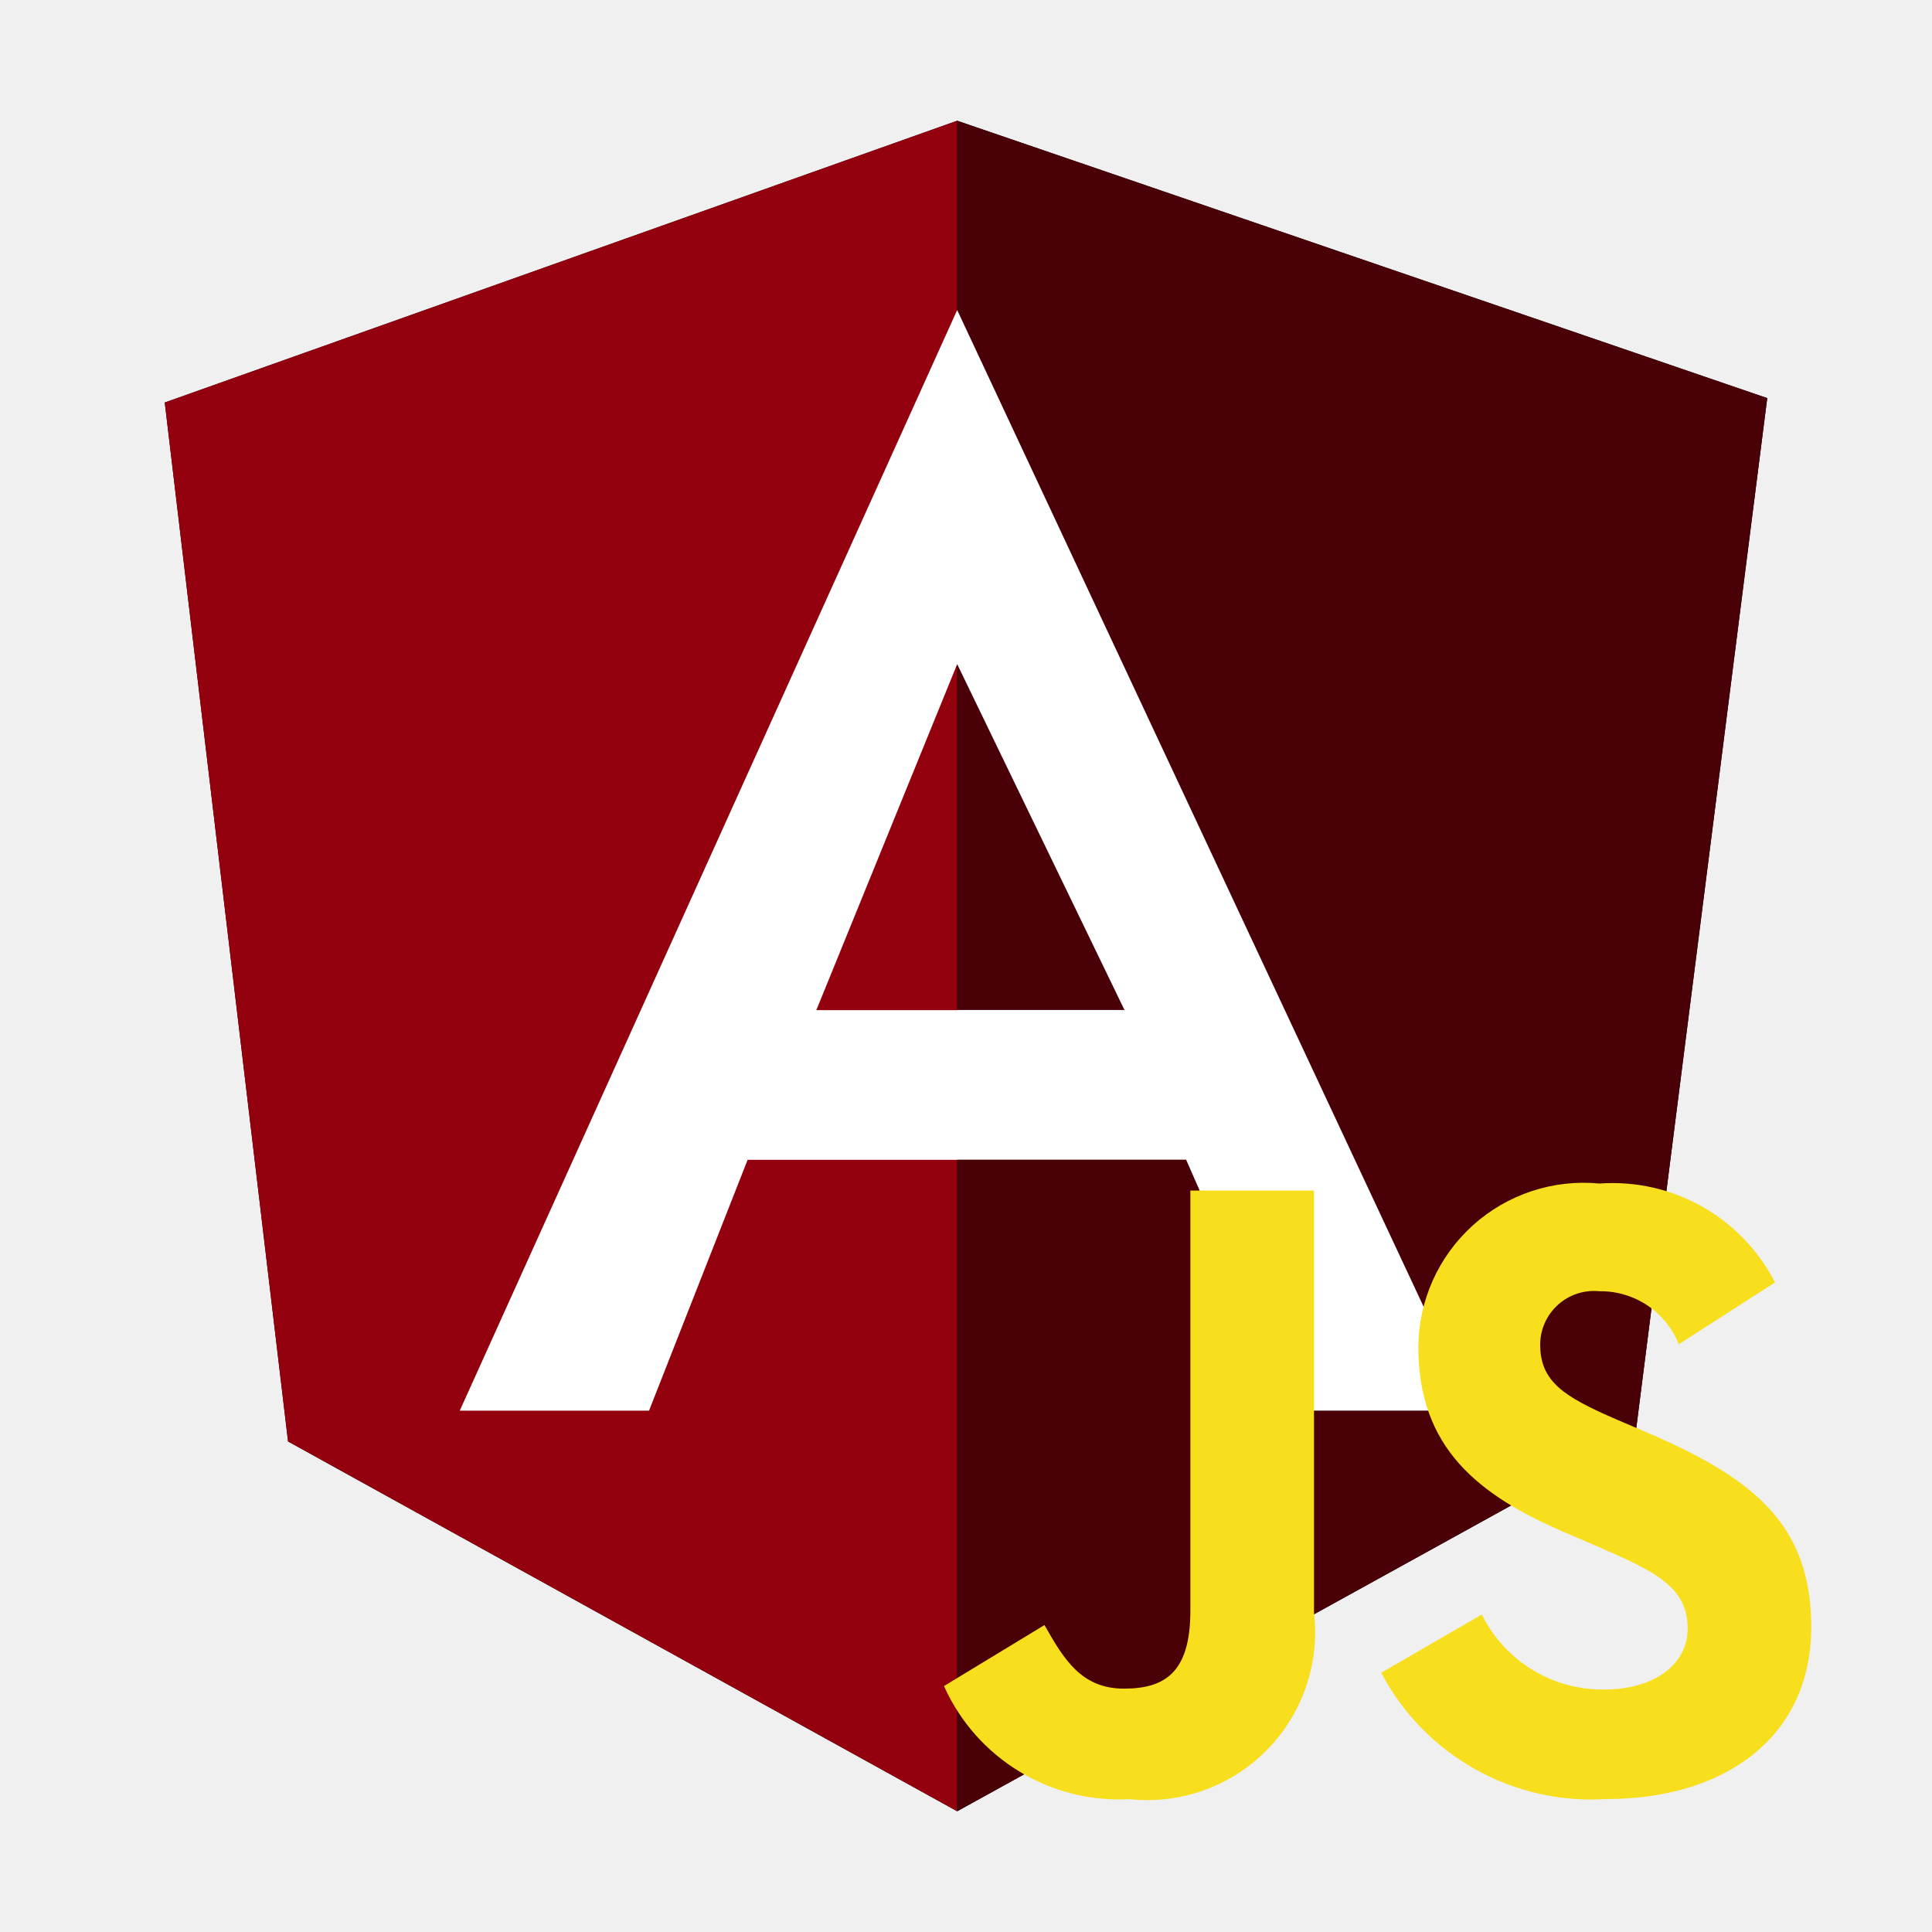
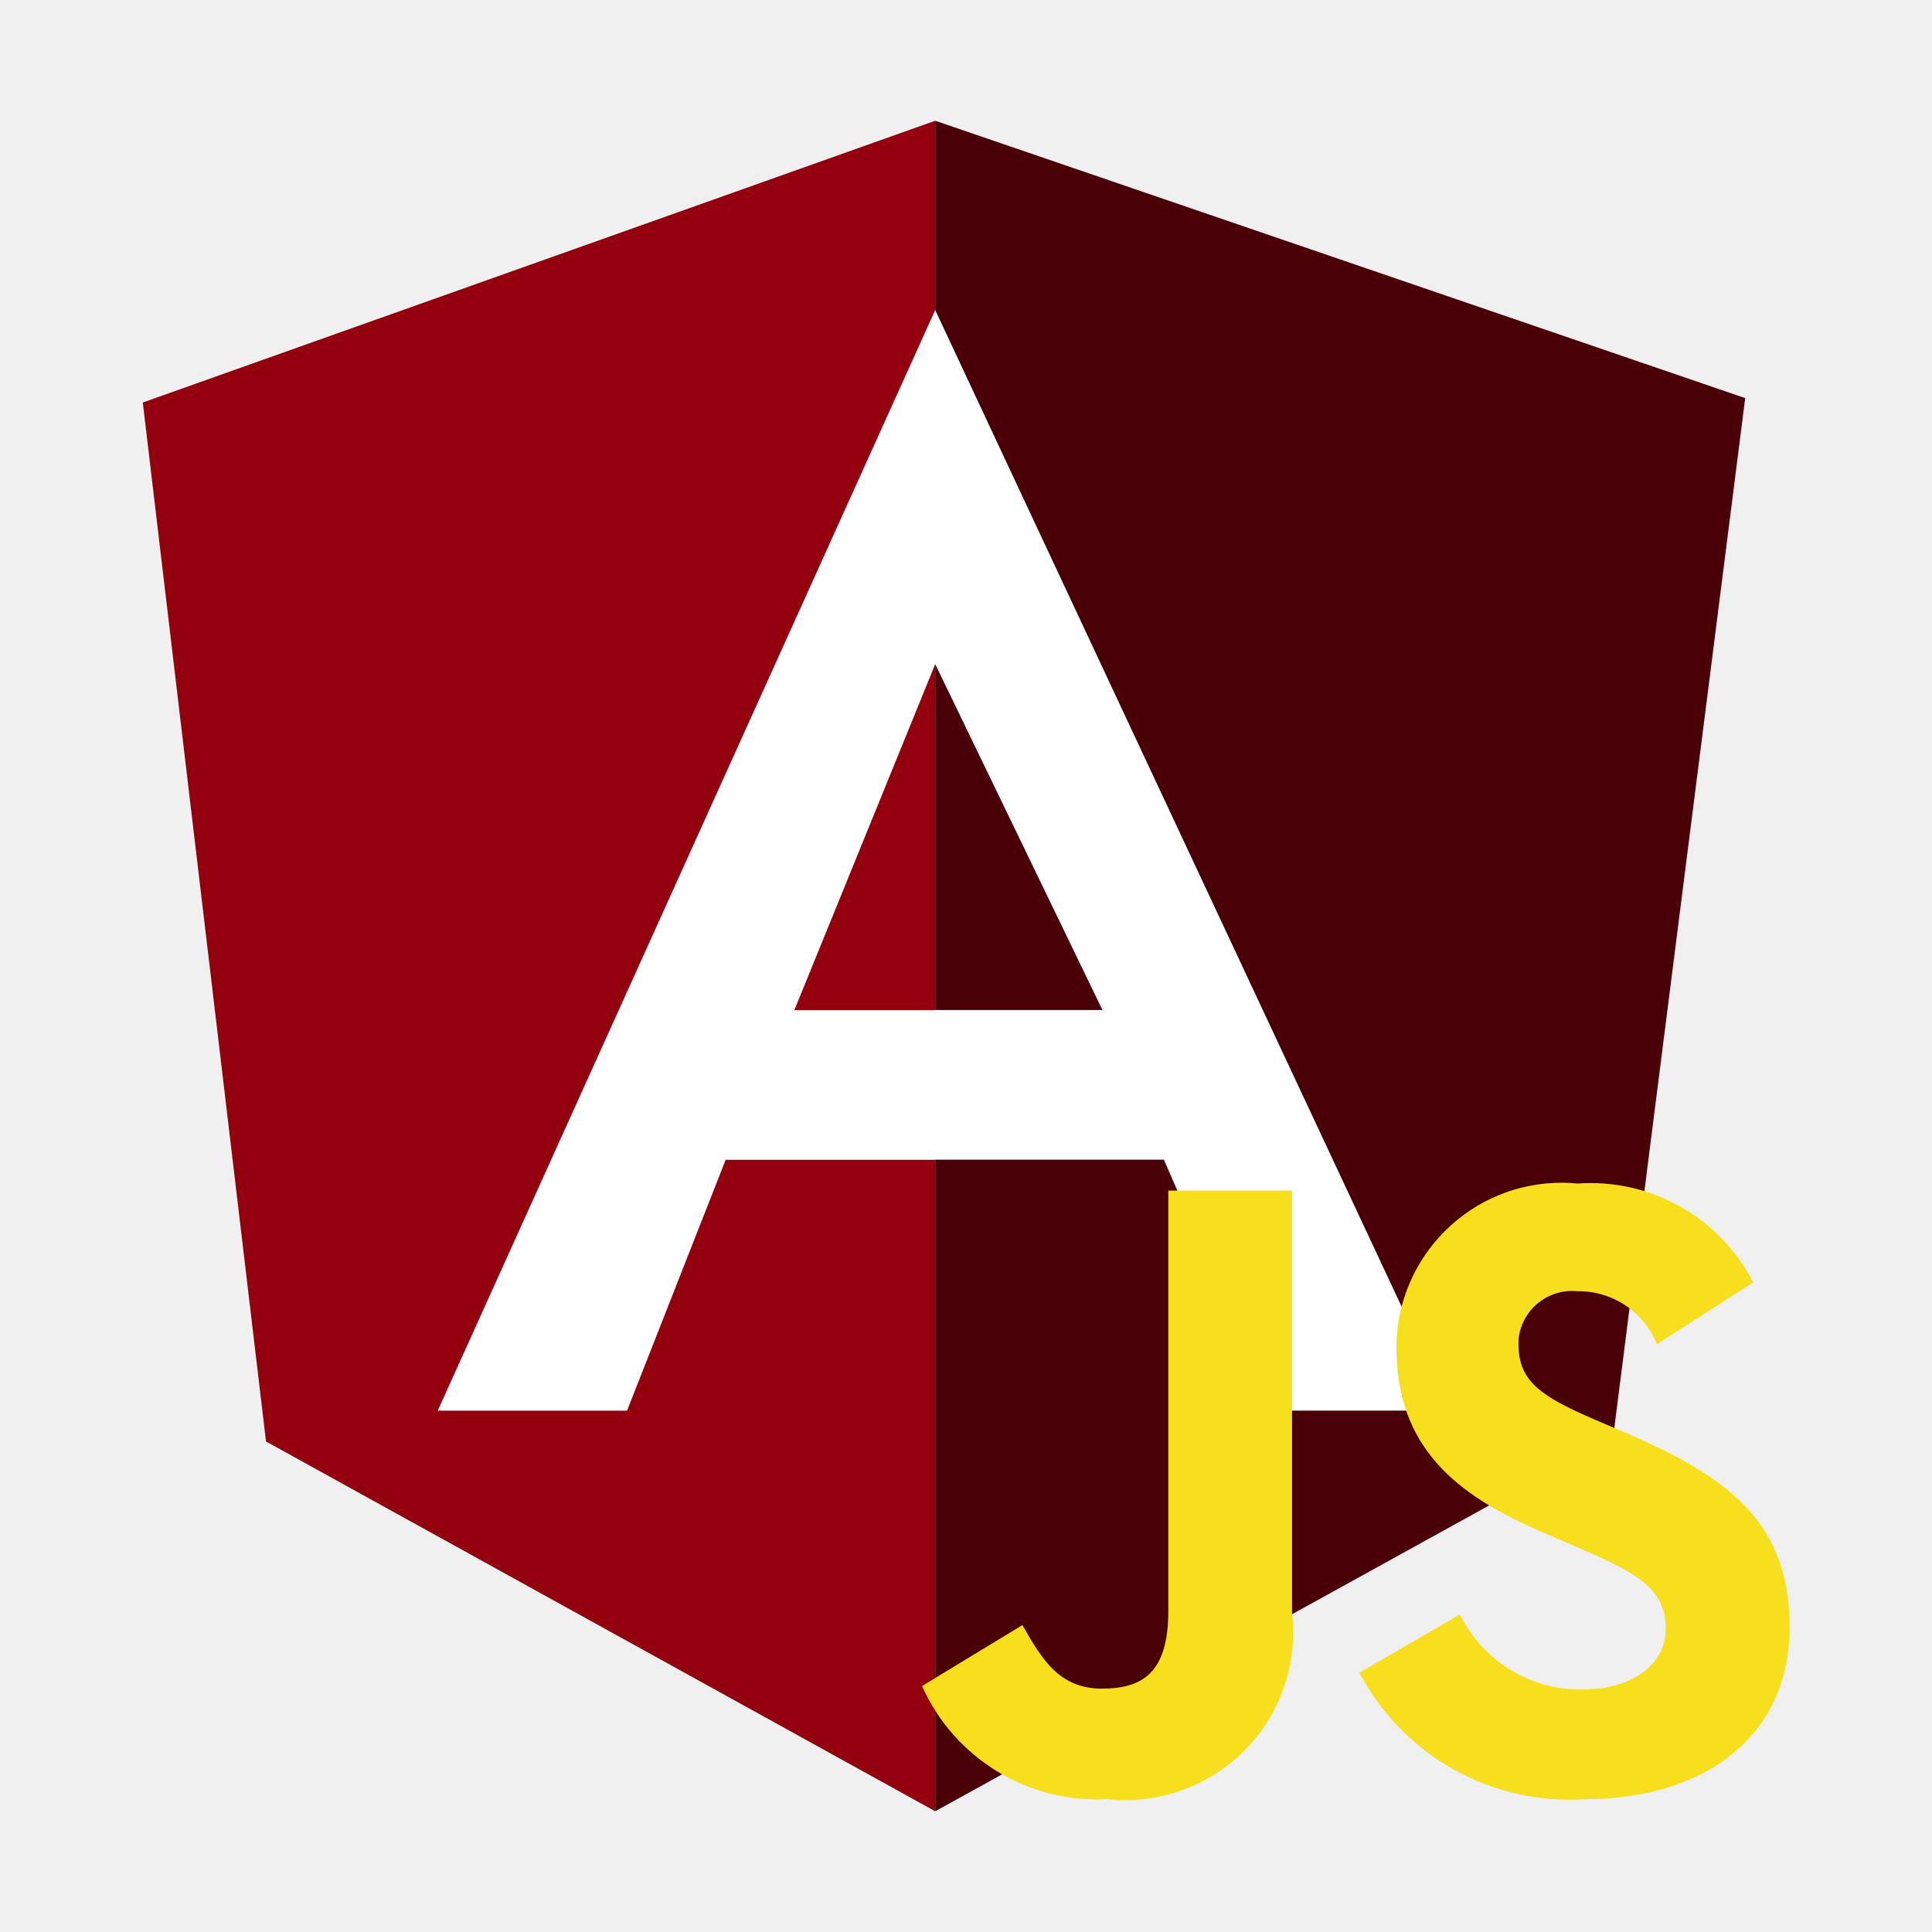
<svg xmlns="http://www.w3.org/2000/svg" viewBox="0 0 32 32">
-   <polygon points="2.729 6.667 15.854 2 29.271 6.594 27.083 23.802 15.854 30 4.771 23.875 2.729 6.667" />
-   <path d="M2.729,6.667,15.854,2V30L4.771,23.875Z" style="fill:#93000e" />
-   <path d="M15.854,2,29.271,6.594,27.083,23.8,15.854,30Z" style="fill:#4a0007" />
-   <path d="M15.854,5.135l8.531,18.229H21.469l-1.823-4.156H15.854V16.729h2.771L15.854,11l-2.333,5.731h2.333v2.479H12.383L10.75,23.365H7.615Z" style="fill:#fff" />
-   <path d="M15.636,27.926,17.3,26.916c.322.57.614,1.053,1.316,1.053.673,0,1.1-.263,1.1-1.287V19.72h2.048v6.991A2.781,2.781,0,0,1,18.708,29.8a3.178,3.178,0,0,1-3.072-1.872" style="fill:#f7df1e" />
-   <path d="M22.877,27.706l1.667-.965a2.229,2.229,0,0,0,2.019,1.243c.848,0,1.39-.424,1.39-1.009,0-.7-.556-.951-1.492-1.36l-.512-.22c-1.477-.629-2.457-1.419-2.457-3.086a2.737,2.737,0,0,1,3-2.706A3.024,3.024,0,0,1,29.4,21.241l-1.594,1.024a1.394,1.394,0,0,0-1.316-.878.891.891,0,0,0-.98.878c0,.614.38.863,1.258,1.243l.512.219C29.02,24.474,30,25.234,30,26.946c0,1.843-1.448,2.852-3.393,2.852a3.933,3.933,0,0,1-3.73-2.092" style="fill:#f7df1e" />
-   <rect width="32" height="32" style="fill:#fff;opacity:0" />
+   <path d="M2.365,6.667,15.49,2V30L4.406,23.875Z" style="fill:#93000e" />
+   <path d="M15.49,2,28.906,6.594,26.719,23.8,15.49,30Z" style="fill:#4a0007" />
+   <path d="M15.49,5.135l8.531,18.229H21.1l-1.823-4.156H15.49V16.729H18.26L15.49,11l-2.333,5.731H15.49V19.21H12.019l-1.633,4.155H7.25Z" style="fill:#fff" />
+   <path d="M15.271,27.926l1.664-1.01c.322.57.614,1.053,1.316,1.053.673,0,1.1-.263,1.1-1.287V19.72H21.4v6.991A2.781,2.781,0,0,1,18.344,29.8a3.178,3.178,0,0,1-3.072-1.872" style="fill:#f7df1e" />
+   <path d="M22.513,27.706l1.667-.965A2.229,2.229,0,0,0,26.2,27.984c.848,0,1.39-.424,1.39-1.009,0-.7-.556-.951-1.492-1.36l-.512-.22c-1.477-.629-2.457-1.419-2.457-3.086a2.737,2.737,0,0,1,2.755-2.719q.123,0,.245.013a3.024,3.024,0,0,1,2.908,1.638l-1.594,1.024a1.394,1.394,0,0,0-1.316-.878.891.891,0,0,0-.976.8q0,.04,0,.081c0,.614.38.863,1.258,1.243l.512.219c1.74.747,2.72,1.507,2.72,3.219,0,1.843-1.448,2.852-3.393,2.852a3.933,3.933,0,0,1-3.73-2.092" style="fill:#f7df1e" />
</svg>
